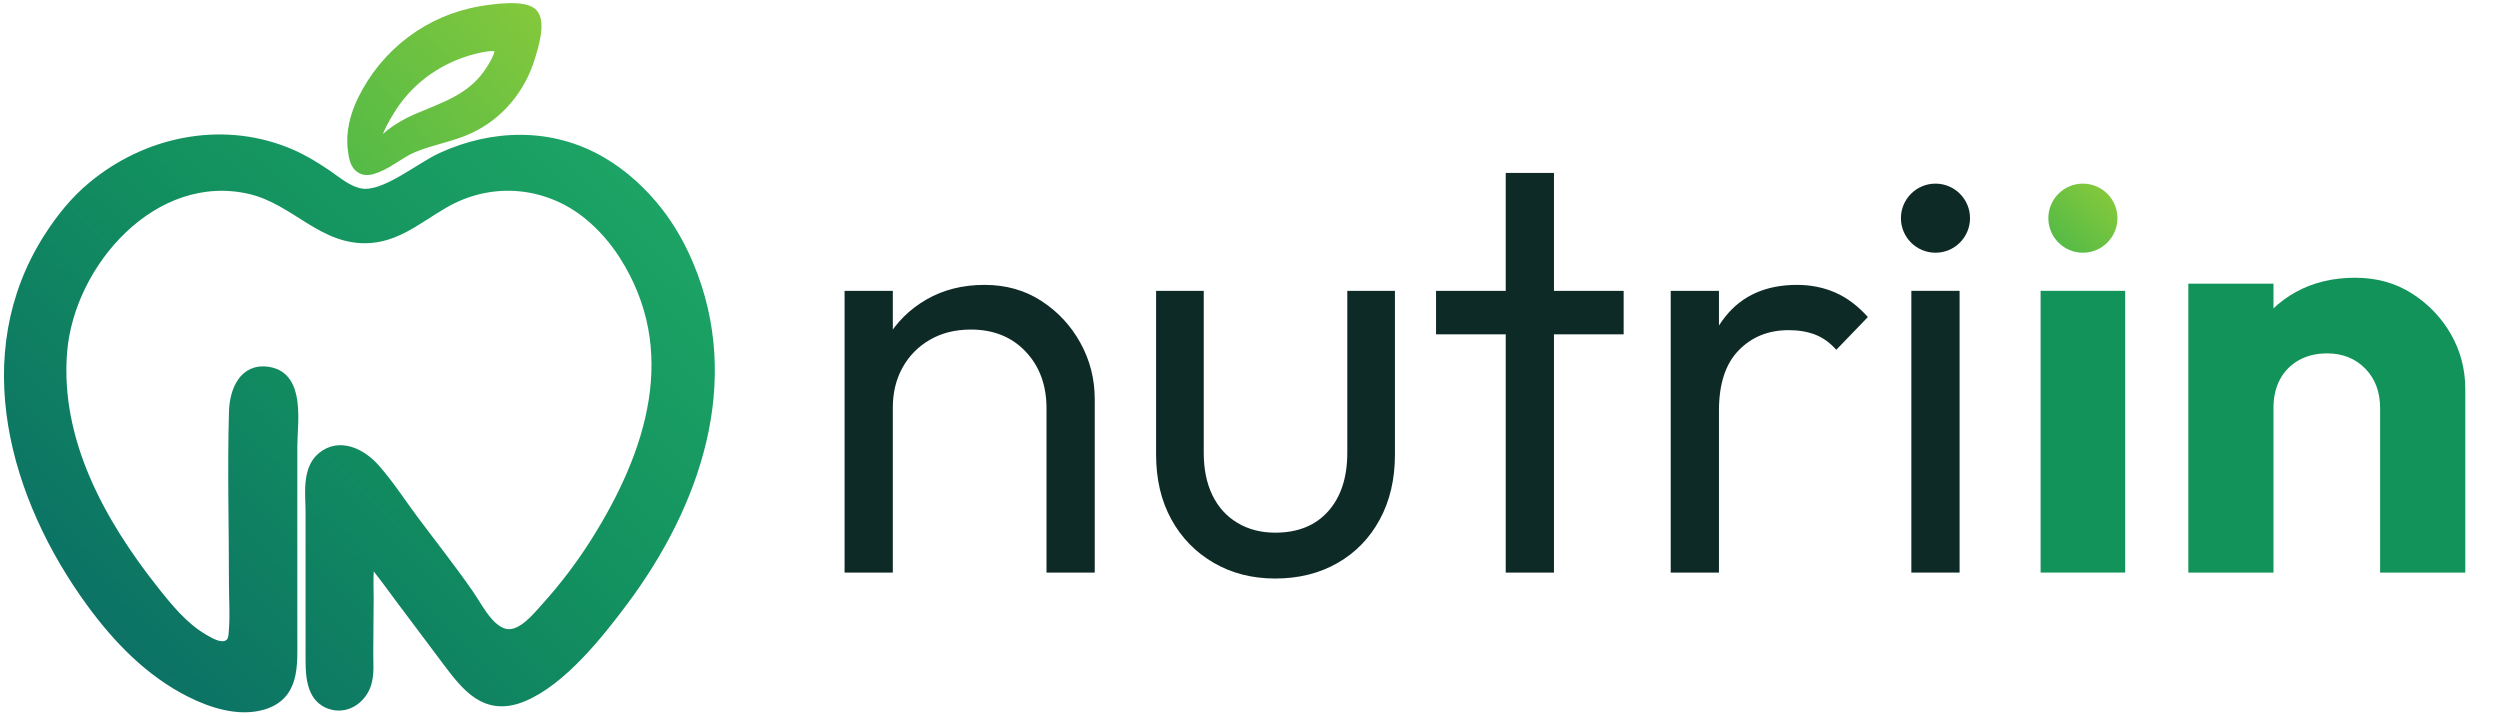
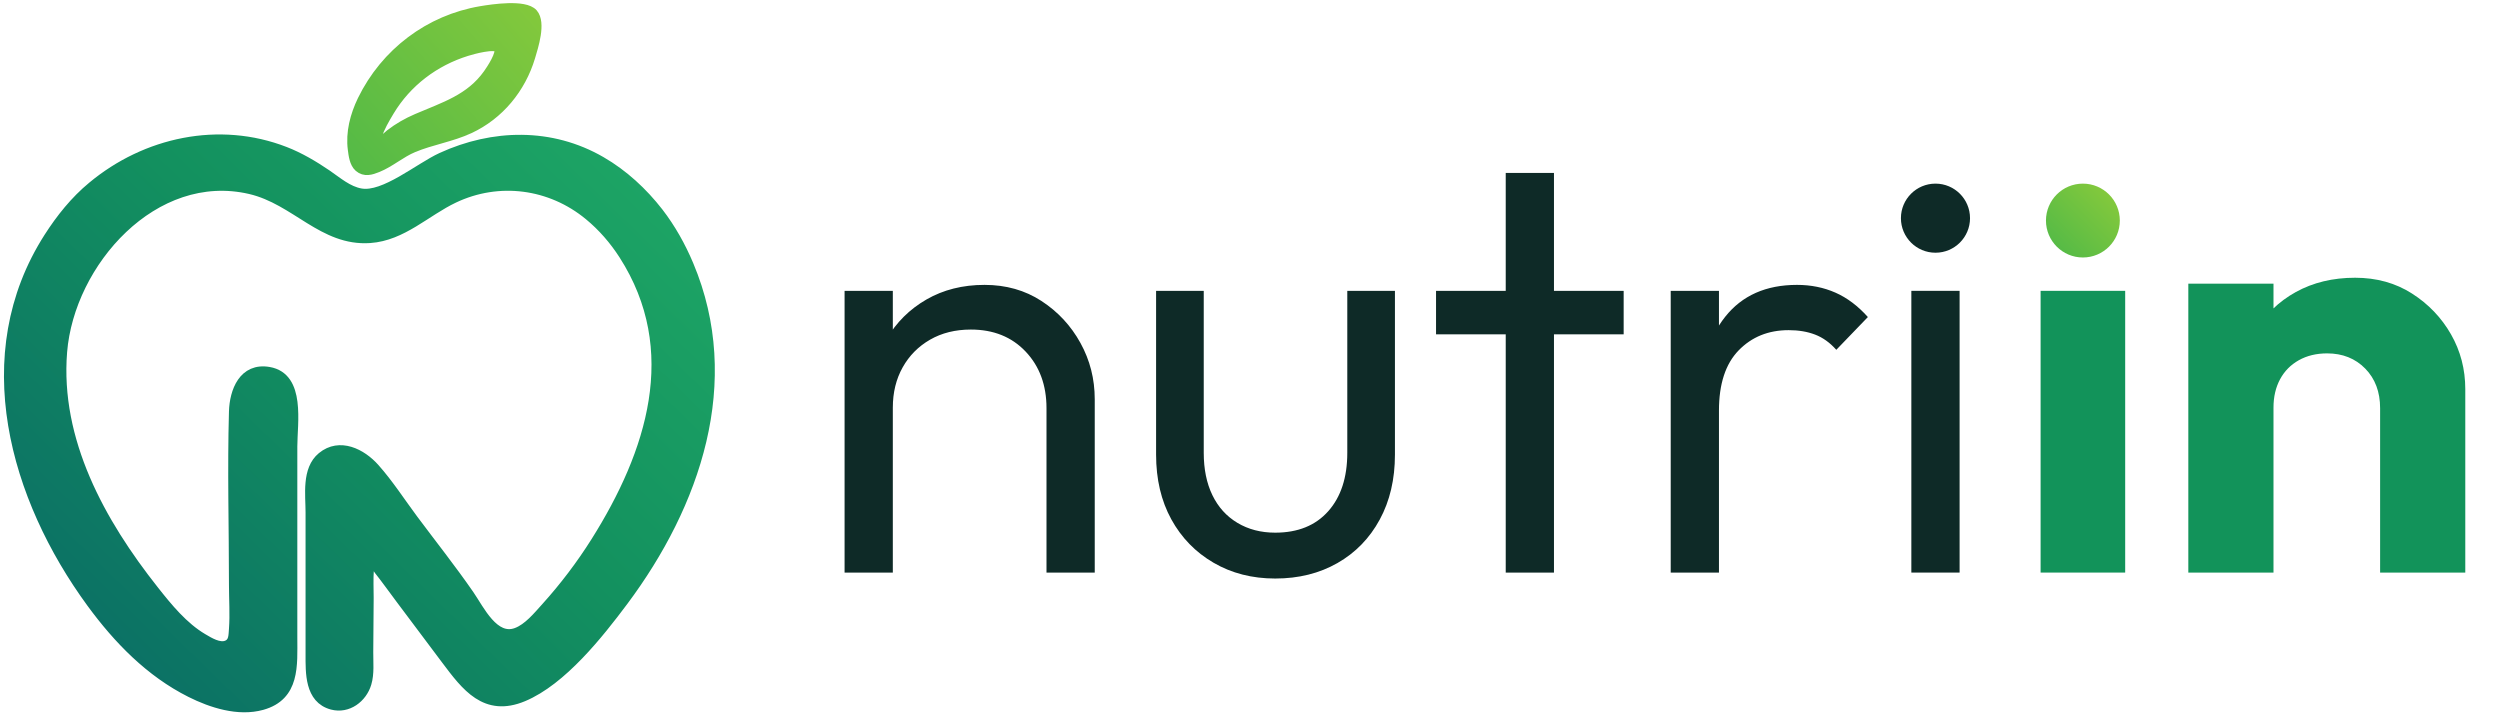
<svg xmlns="http://www.w3.org/2000/svg" viewBox="0 0 3493 1000" role="img" aria-label="Nutriin">
  <defs>
    <linearGradient id="hs" gradientUnits="userSpaceOnUse" x1="260" y1="1040" x2="980" y2="300">
      <stop offset="0" stop-color="#0A6B66" />
      <stop offset=".55" stop-color="#13915F" />
      <stop offset="1" stop-color="#1FA866" />
    </linearGradient>
    <linearGradient id="hl" gradientUnits="userSpaceOnUse" x1="600" y1="440" x2="900" y2="180">
      <stop offset="0" stop-color="#4DB848" />
      <stop offset="1" stop-color="#8CCB3A" />
    </linearGradient>
    <linearGradient id="hw" x1="0" y1="1" x2="1" y2="0">
      <stop offset="0" stop-color="#4DB848" />
      <stop offset="1" stop-color="#8CCB3A" />
    </linearGradient>
  </defs>
  <g transform="translate(-208.29,-203.68) scale(1.15075)">
    <g fill-rule="evenodd">
      <path d="M293.2,403.4 C272.2,420.7 254.8,442.5 240.2,465.3 C148.8,608.1 198.7,781.4 292.1,909.0 C324.4,953.1 363.2,993.1 412.5,1017.8 C438.0,1030.6 470.4,1041.0 499.0,1033.1 C539.4,1021.9 536.0,984.6 536.0,951.1 C536.0,873.8 536.0,796.4 536.0,719.1 C536.0,690.6 546.1,635.2 507.5,628.5 C476.7,623.1 465.7,652.1 465.0,676.8 C463.0,746.6 465.0,816.9 465.0,886.8 C465.0,904.6 466.3,923.0 465.0,940.8 C464.3,948.7 465.0,957.2 456.3,960.6 C447.0,964.2 434.9,956.7 427.3,952.2 C403.5,938.2 384.7,915.1 367.8,893.7 C302.9,811.7 247.8,712.3 256.5,604.2 C265.3,495.3 367.8,379.4 484.9,406.7 C540.2,419.7 573.1,470.1 630.2,466.1 C669.4,463.4 698.0,433.7 731.9,417.6 C786.5,391.6 849.6,400.0 896.2,438.5 C912.7,452.1 926.8,468.4 938.3,486.3 C1012.7,602.3 971.8,727.6 904.3,834.8 C886.6,862.9 866.3,889.7 844.0,914.4 C834.2,925.2 822.3,940.0 808.1,945.2 C780.8,955.3 763.2,917.3 750.7,899.2 C729.1,868.0 705.4,838.1 682.7,807.7 C667.3,787.0 652.9,764.6 635.8,745.4 C620.0,727.7 593.5,714.1 572.0,731.8 C553.2,747.3 558.0,777.7 558.0,799.2 C558.0,856.6 558.0,913.9 558.0,971.2 C558.0,993.6 556.9,1025.4 584.3,1032.7 C603.2,1037.7 620.7,1024.4 626.0,1006.7 C629.6,994.9 628.1,981.2 628.2,969.0 C628.4,947.0 628.5,925.0 628.7,903.0 C628.7,891.8 628.1,880.3 628.9,869.1 C629.1,867.1 628.0,858.1 631.4,858.1 C634.7,858.2 639.2,866.8 641.0,869.0 C650.1,880.5 658.6,892.5 667.4,904.2 C685.8,928.7 704.2,953.2 722.6,977.8 C747.0,1010.3 770.5,1041.9 816.2,1022.8 C863.3,1003.1 908.0,946.6 937.9,906.6 C1025.4,789.4 1076.9,640.8 1017.2,498.9 C1007.6,476.1 995.6,454.6 980.5,435.0 C961.4,410.4 937.8,388.6 910.8,373.0 C850.2,337.9 779.7,339.6 717.2,368.2 C690.0,380.7 647.6,416.8 619.1,411.8 C603.2,409.0 590.6,397.7 577.7,388.9 C562.0,378.2 544.8,368.0 527.0,361.1 C447.0,330.0 358.0,349.5 293.2,403.4Z" fill="url(#hs)" stroke="url(#hs)" stroke-width="12" stroke-linejoin="round" />
      <path d="M828.1,193.5 C818.1,182.2 778.9,188.1 765.2,190.4 C702.3,200.9 649.0,241.3 621.0,298.7 C612.1,317.2 606.6,337.8 609.3,358.4 C610.2,365.3 611.3,375.0 616.9,379.9 C623.8,385.9 631.6,383.4 639.3,380.3 C654.5,374.2 667.4,362.5 682.8,356.1 C704.8,346.9 729.2,343.3 750.9,333.2 C787.1,316.4 813.4,284.2 824.8,246.3 C828.6,233.5 838.0,204.8 828.1,193.5Z M786.7,235.6 C790.6,241.8 777.4,261.6 773.6,266.9 C751.9,297.5 720.1,306.9 687.3,321.0 C675.5,326.1 664.9,332.1 654.7,340.0 C652.4,341.8 639.0,354.6 636.9,352.1 C635.3,350.2 638.1,344.1 638.7,342.2 C642.0,331.4 648.0,321.5 653.7,311.9 C674.9,276.6 708.4,251.3 747.6,239.1 C754.0,237.1 782.5,229.0 786.7,235.6Z" fill="url(#hl)" stroke="url(#hl)" stroke-width="12" stroke-linejoin="round" />
    </g>
  </g>
  <g transform="translate(1123.452,800) scale(0.8322148)">
    <g fill="#0E2A27">
      <path d="M407 0L407 -276Q407 -334 372 -371Q337 -408 280 -408Q241 -408 211.5 -391Q182 -374 165.5 -344.5Q149 -315 149 -277L114 -296Q114 -350 138.5 -392Q163 -434 205.5 -458.5Q248 -483 303 -483Q357 -483 398.5 -456Q440 -429 464 -385.5Q488 -342 488 -291L488 0ZM68 0L68 -473L149 -473L149 0ZM791 10Q733 10 687.5 -16.5Q642 -43 616.5 -89.5Q591 -136 591 -198L591 -473L671 -473L671 -201Q671 -160 685.5 -130Q700 -100 727.5 -83.5Q755 -67 791 -67Q848 -67 880 -103Q912 -139 912 -201L912 -473L992 -473L992 -198Q992 -136 966.5 -89Q941 -42 895.5 -16Q850 10 791 10ZM1178 0L1178 -671L1259 -671L1259 0ZM1061 -400L1061 -473L1376 -473L1376 -400ZM1455 0L1455 -473L1536 -473L1536 0ZM1536 -272L1504 -286Q1504 -376 1546.5 -429.5Q1589 -483 1667 -483Q1702 -483 1731.5 -470Q1761 -457 1786 -429L1733 -374Q1717 -392 1697.5 -399.5Q1678 -407 1653 -407Q1602 -407 1569 -373Q1536 -339 1536 -272Z" />
      <g transform="translate(1791,0)">
        <path d="M68 0L68 -473L149 -473L149 0Z" />
      </g>
      <circle cx="1899.5" cy="-595" r="58" />
    </g>
    <g fill="#12935A">
      <g transform="translate(2020,0)">
        <path d="M56 0L56 -473L198 -473L198 0Z" />
      </g>
      <g transform="translate(2268,0)">
        <path d="M378 0L378 -276Q378 -317 353 -342.5Q328 -368 289 -368Q262 -368 241.5 -356.5Q221 -345 210 -324.5Q199 -304 199 -277L143 -304Q143 -361 168 -404Q193 -447 236.5 -471Q280 -495 336 -495Q390 -495 431.5 -468.5Q473 -442 497 -400Q521 -358 521 -308L521 0ZM56 0L56 -485L199 -485L199 0Z" />
      </g>
      <g fill="url(#hw)">
-         <circle cx="2147.0" cy="-595" r="58" />
+         <circle cx="2147.0" cy="-591" r="62" />
      </g>
    </g>
  </g>
</svg>
